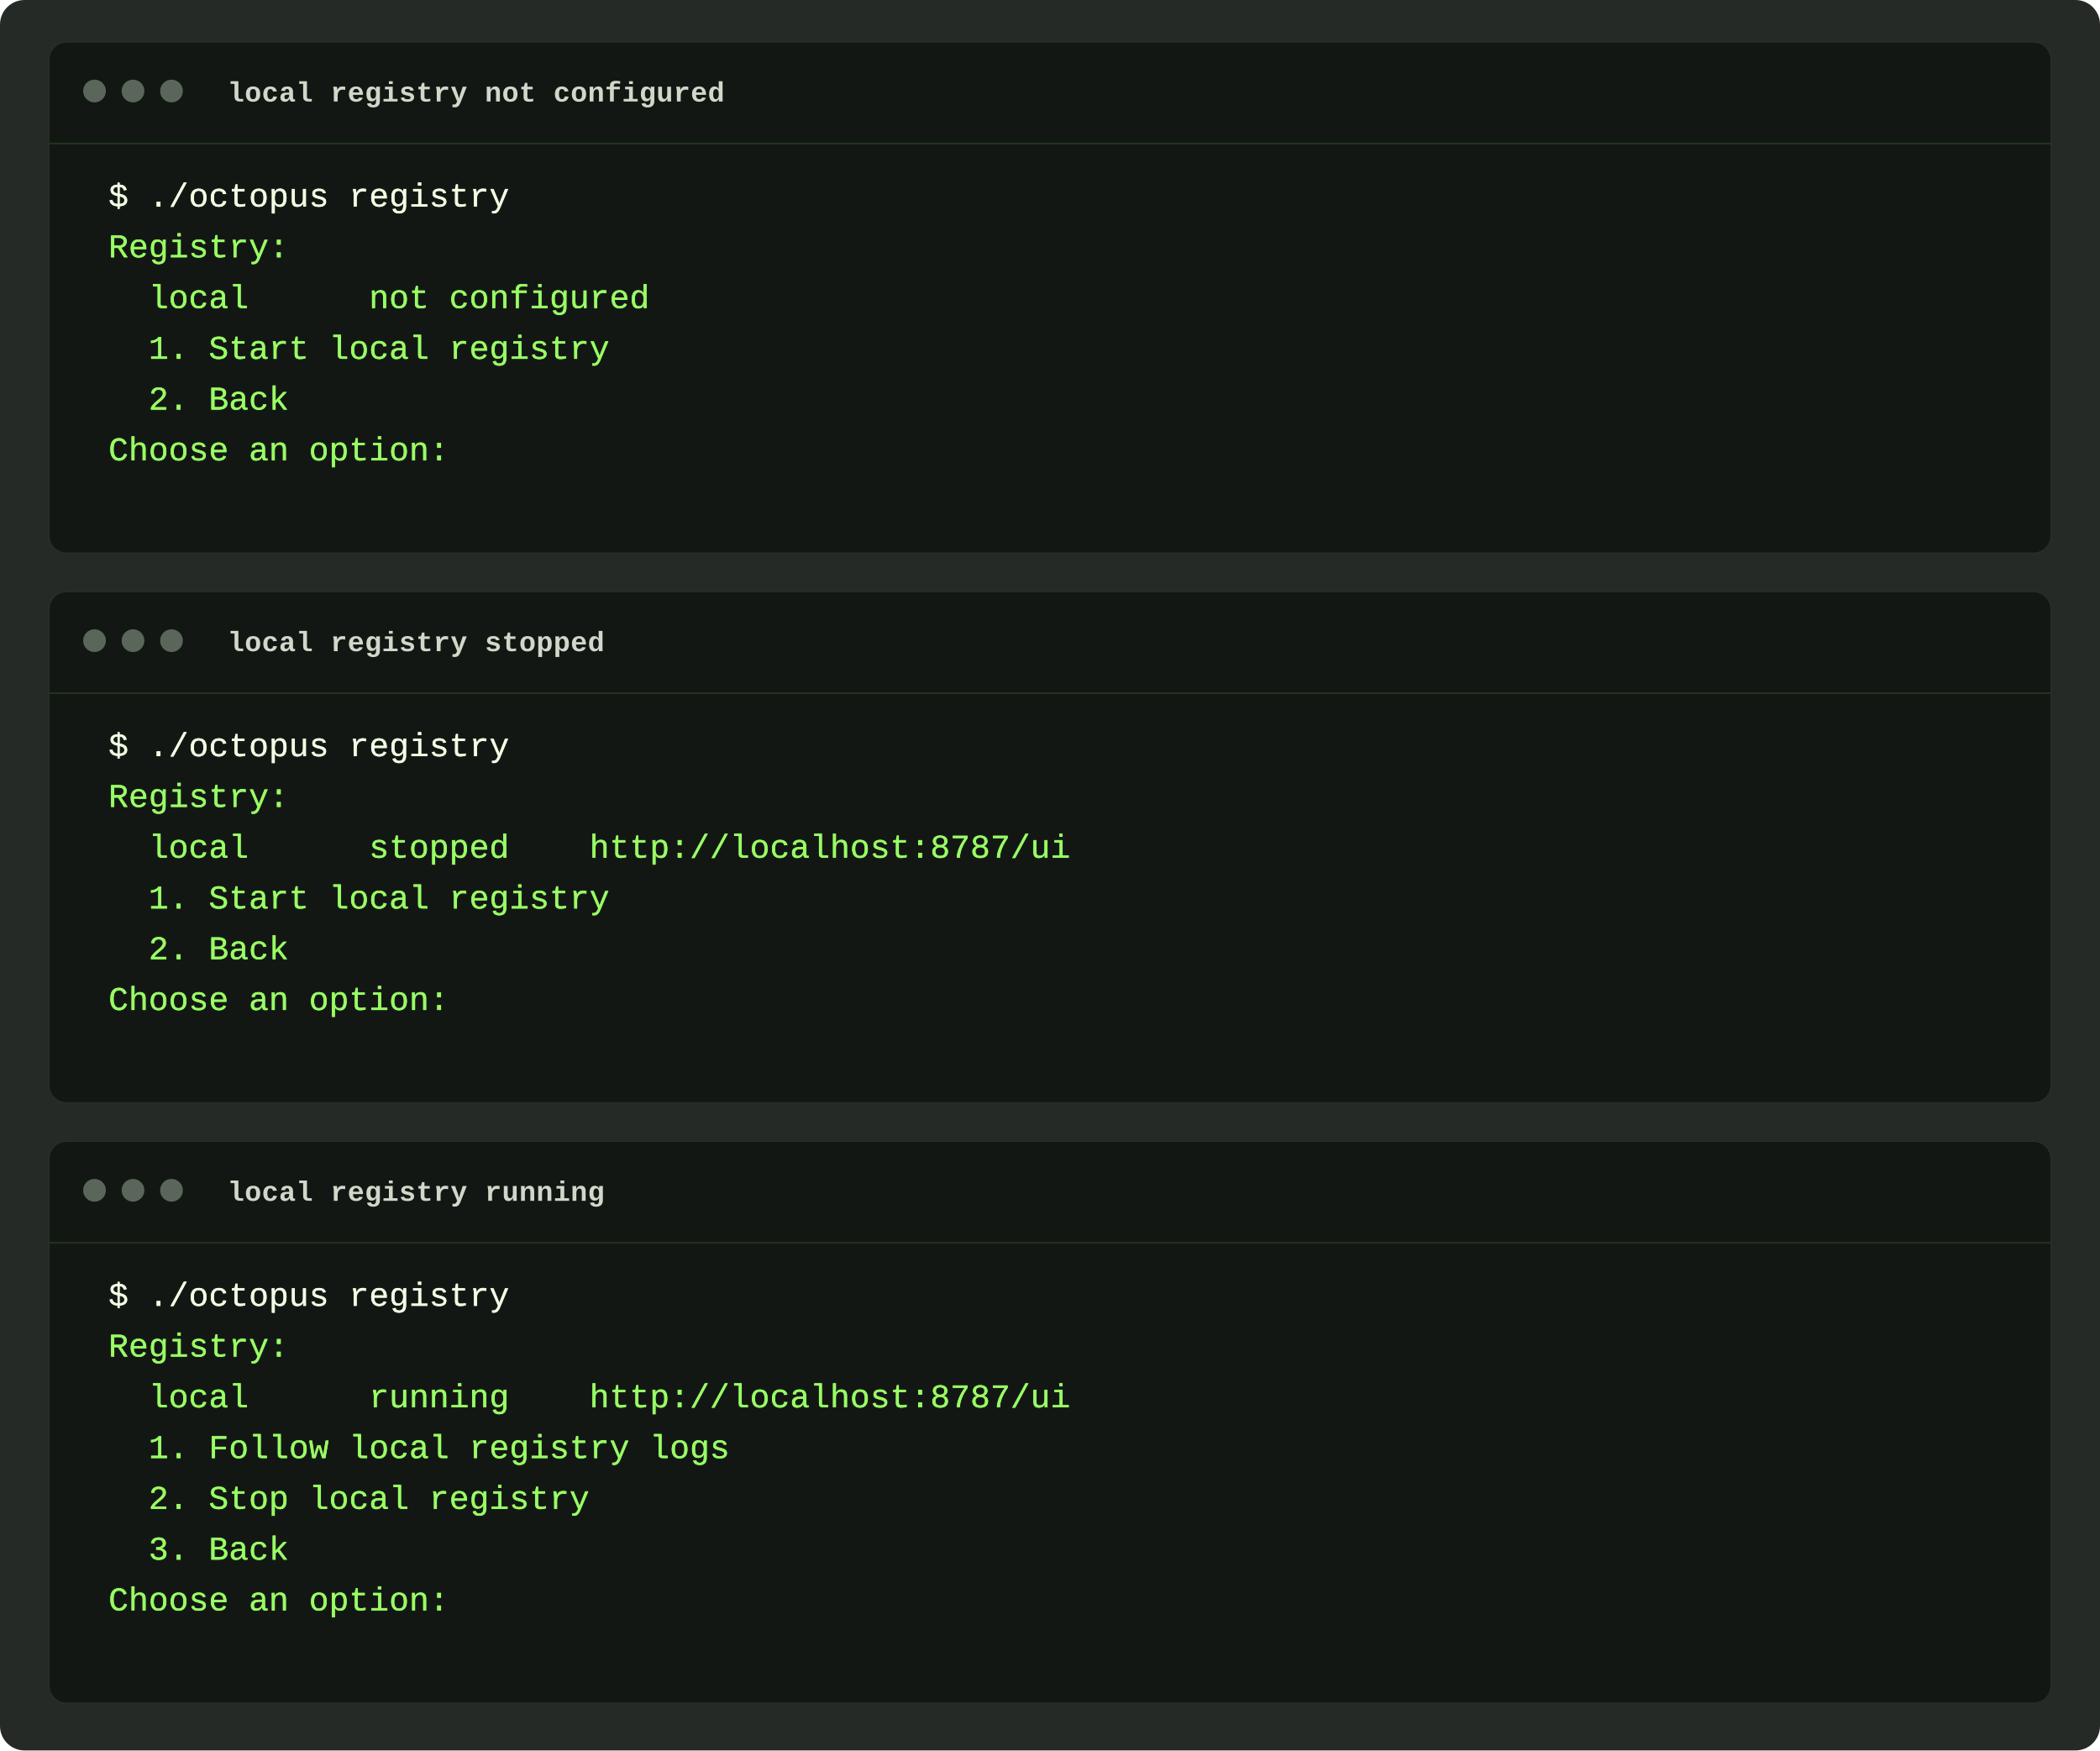
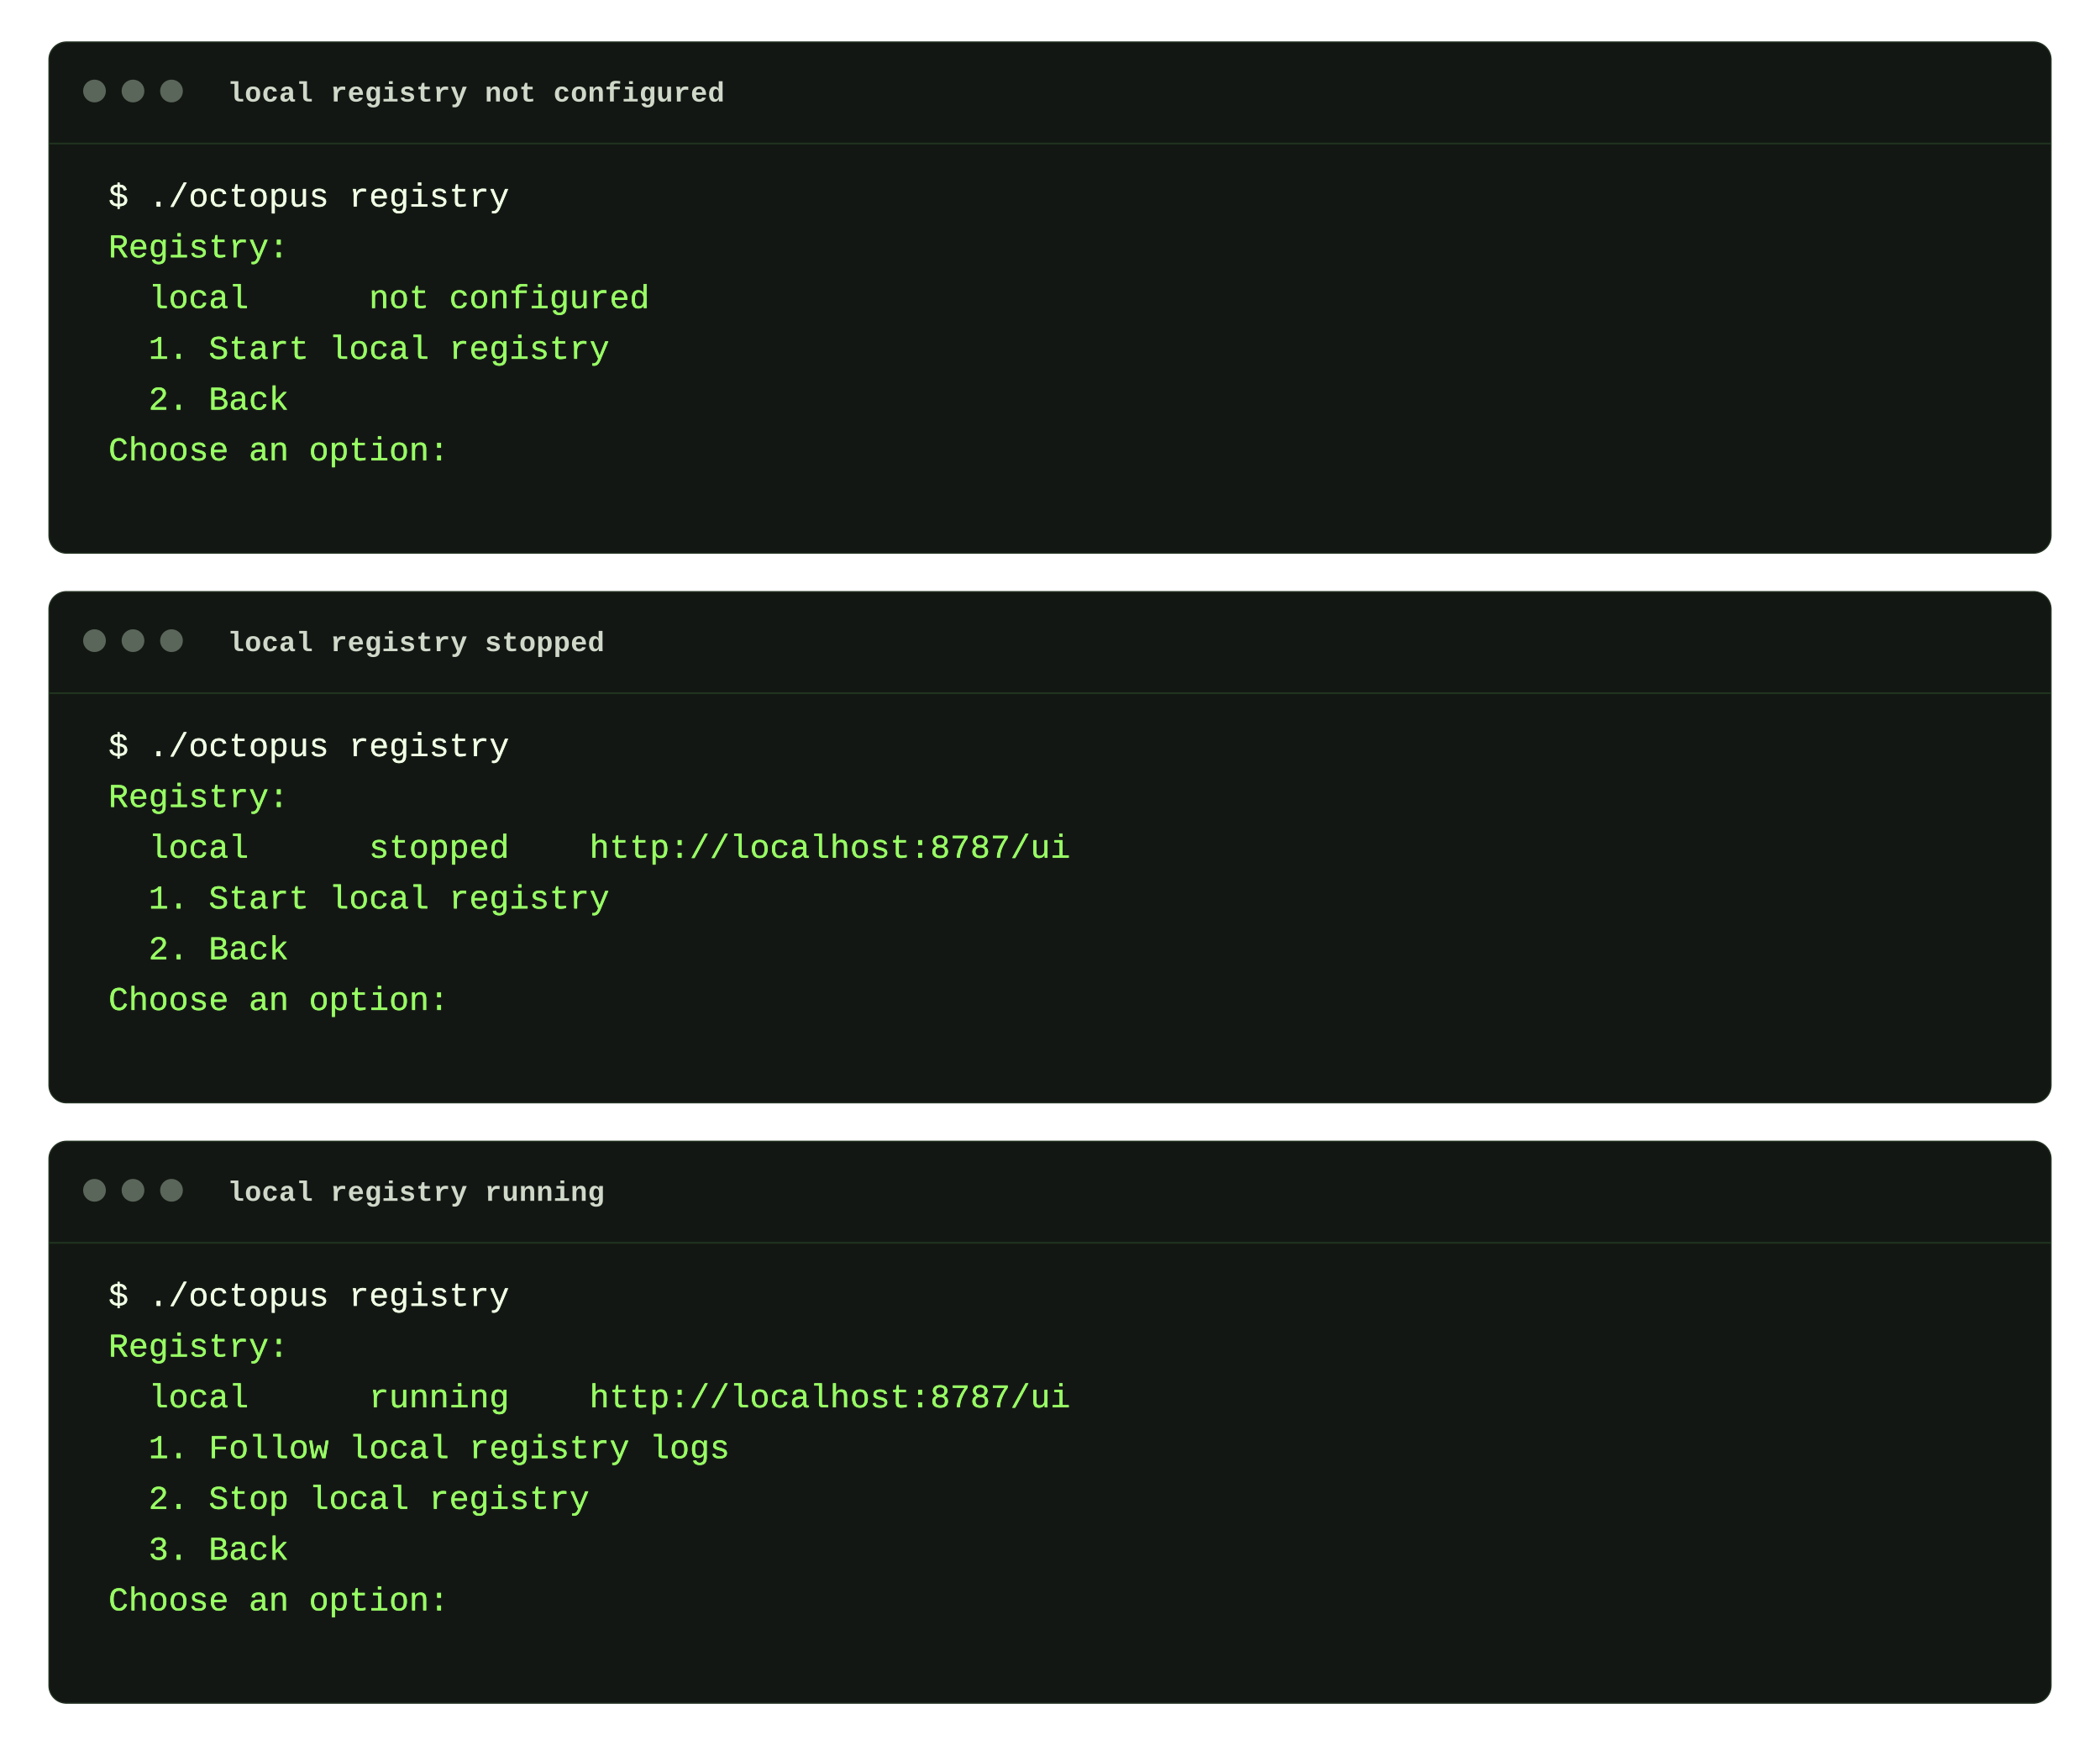
<svg xmlns="http://www.w3.org/2000/svg" width="1200" height="1000" viewBox="0 0 1200 1000" role="img" aria-labelledby="title desc">
  <style>
-     .bg { fill: #262a26; }
    .panel { fill: #131713; stroke: #223122; stroke-width: 0.7; }
    .rule { stroke: #274227; stroke-width: 1; opacity: 0.65; }
    .dot { fill: #5a665a; }
    .label { fill: #cfd8c9; font: 600 16px "IBM Plex Mono", "SFMono-Regular", Menlo, Monaco, Consolas, "Liberation Mono", monospace; letter-spacing: 0.2px; }
    .line { fill: #98ff64; font: 19px "IBM Plex Mono", "SFMono-Regular", Menlo, Monaco, Consolas, "Liberation Mono", monospace; letter-spacing: 0.05px; }
    .glow-copy { opacity: 0.42; filter: url(#crt-glow); }
    .prompt { fill: #f1ffe6; }
  </style>
  <defs>
    <filter id="crt-glow" x="-20%" y="-20%" width="140%" height="140%">
      <feGaussianBlur stdDeviation="0.6" result="blur" />
      <feColorMatrix in="blur" type="matrix" values="0 0 0 0 0.55 0 0 0 0 1 0 0 0 0 0.35 0 0 0 0.45 0" result="glow" />
      <feMerge>
        <feMergeNode in="glow" />
      </feMerge>
    </filter>
  </defs>
-   <rect class="bg" x="0" y="0" width="1200" height="1000" rx="14" />
  <g transform="translate(28 24)">
    <rect class="panel" x="0" y="0" width="1144" height="292" rx="10" />
    <circle class="dot" cx="26" cy="28" r="6.5" />
    <circle class="dot" cx="48" cy="28" r="6.5" />
    <circle class="dot" cx="70" cy="28" r="6.5" />
    <text class="label" x="102" y="34">local registry not configured</text>
    <line class="rule" x1="0" y1="58" x2="1144" y2="58" />
    <g id="copy-not-configured">
      <text class="line" xml:space="preserve">
        <tspan class="prompt" x="34" y="94">$ ./octopus registry</tspan>
        <tspan x="34" dy="29">Registry:</tspan>
        <tspan x="34" dy="29">  local      not configured</tspan>
        <tspan x="34" dy="29" />
        <tspan x="34" dy="29">  1. Start local registry</tspan>
        <tspan x="34" dy="29">  2. Back</tspan>
        <tspan x="34" dy="29">Choose an option:</tspan>
      </text>
    </g>
    <use href="#copy-not-configured" class="glow-copy" />
    <use href="#copy-not-configured" />
    <rect class="panel" x="0" y="314" width="1144" height="292" rx="10" />
    <circle class="dot" cx="26" cy="342" r="6.5" />
    <circle class="dot" cx="48" cy="342" r="6.5" />
    <circle class="dot" cx="70" cy="342" r="6.5" />
    <text class="label" x="102" y="348">local registry stopped</text>
    <line class="rule" x1="0" y1="372" x2="1144" y2="372" />
    <g id="copy-stopped">
      <text class="line" xml:space="preserve">
        <tspan class="prompt" x="34" y="408">$ ./octopus registry</tspan>
        <tspan x="34" dy="29">Registry:</tspan>
        <tspan x="34" dy="29">  local      stopped    http://localhost:8787/ui</tspan>
        <tspan x="34" dy="29" />
        <tspan x="34" dy="29">  1. Start local registry</tspan>
        <tspan x="34" dy="29">  2. Back</tspan>
        <tspan x="34" dy="29">Choose an option:</tspan>
      </text>
    </g>
    <use href="#copy-stopped" class="glow-copy" />
    <use href="#copy-stopped" />
    <rect class="panel" x="0" y="628" width="1144" height="321" rx="10" />
    <circle class="dot" cx="26" cy="656" r="6.5" />
    <circle class="dot" cx="48" cy="656" r="6.5" />
    <circle class="dot" cx="70" cy="656" r="6.5" />
    <text class="label" x="102" y="662">local registry running</text>
    <line class="rule" x1="0" y1="686" x2="1144" y2="686" />
    <g id="copy-running">
      <text class="line" xml:space="preserve">
        <tspan class="prompt" x="34" y="722">$ ./octopus registry</tspan>
        <tspan x="34" dy="29">Registry:</tspan>
        <tspan x="34" dy="29">  local      running    http://localhost:8787/ui</tspan>
        <tspan x="34" dy="29" />
        <tspan x="34" dy="29">  1. Follow local registry logs</tspan>
        <tspan x="34" dy="29">  2. Stop local registry</tspan>
        <tspan x="34" dy="29">  3. Back</tspan>
        <tspan x="34" dy="29">Choose an option:</tspan>
      </text>
    </g>
    <use href="#copy-running" class="glow-copy" />
    <use href="#copy-running" />
  </g>
</svg>
